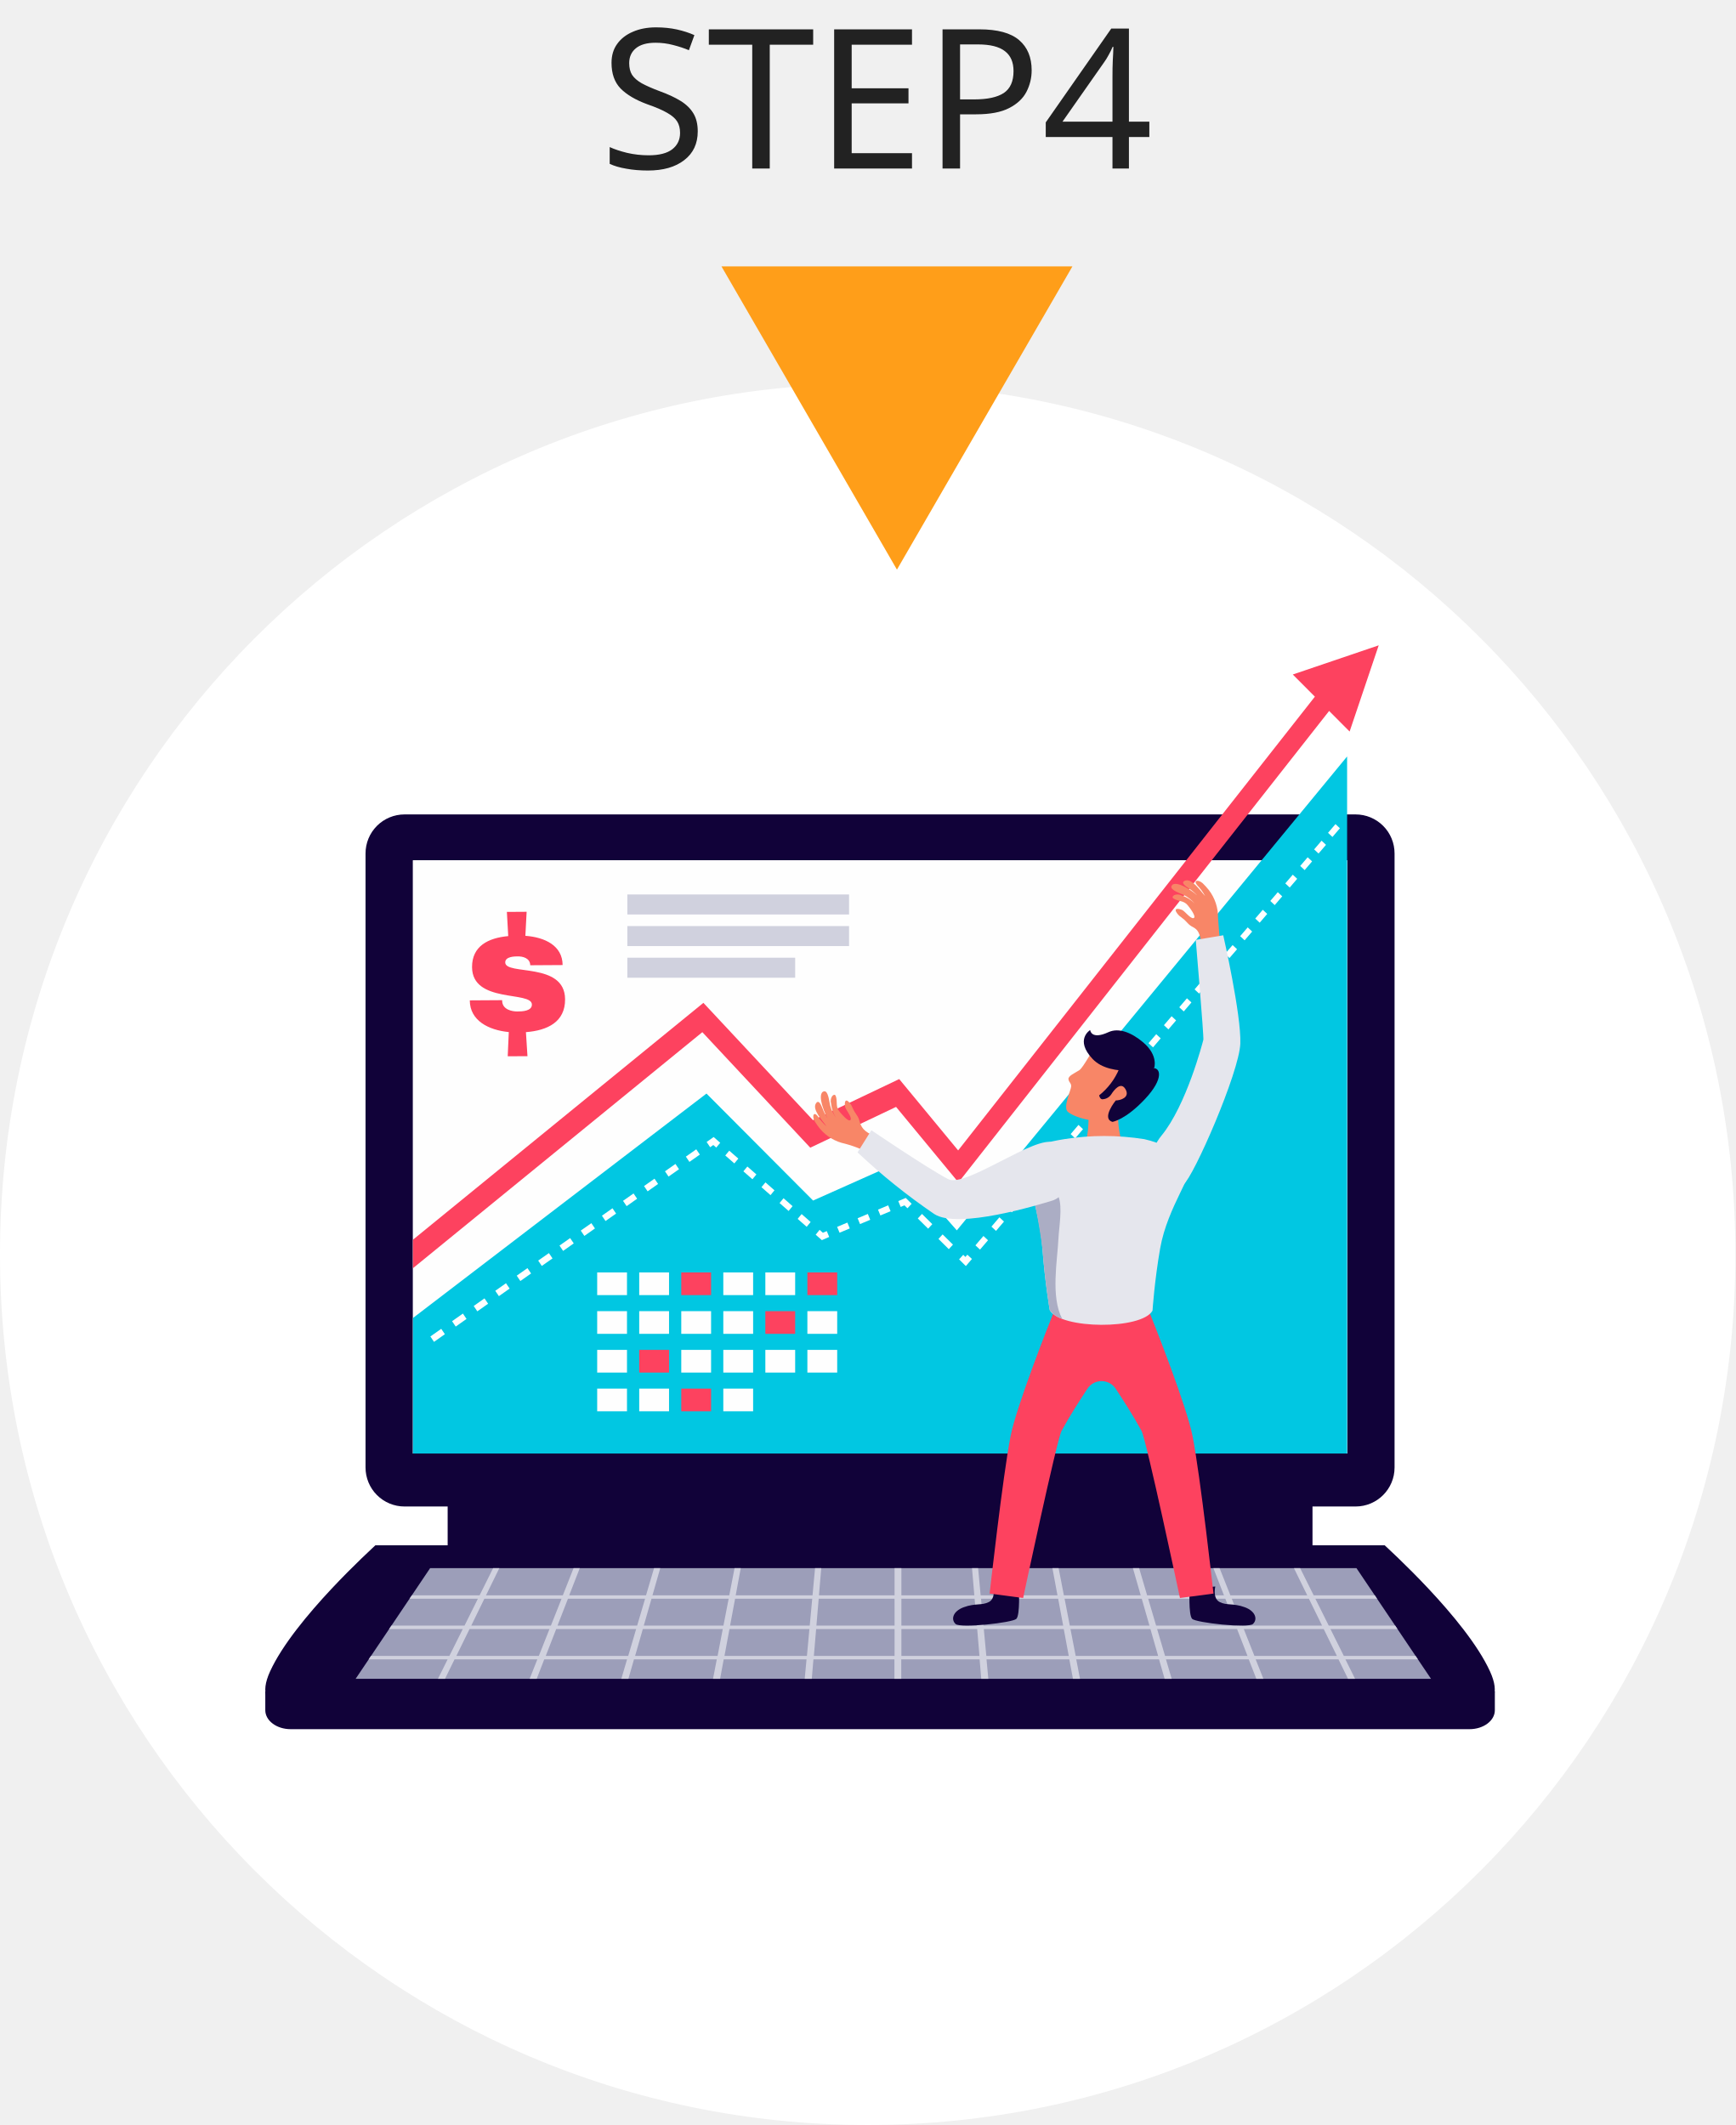
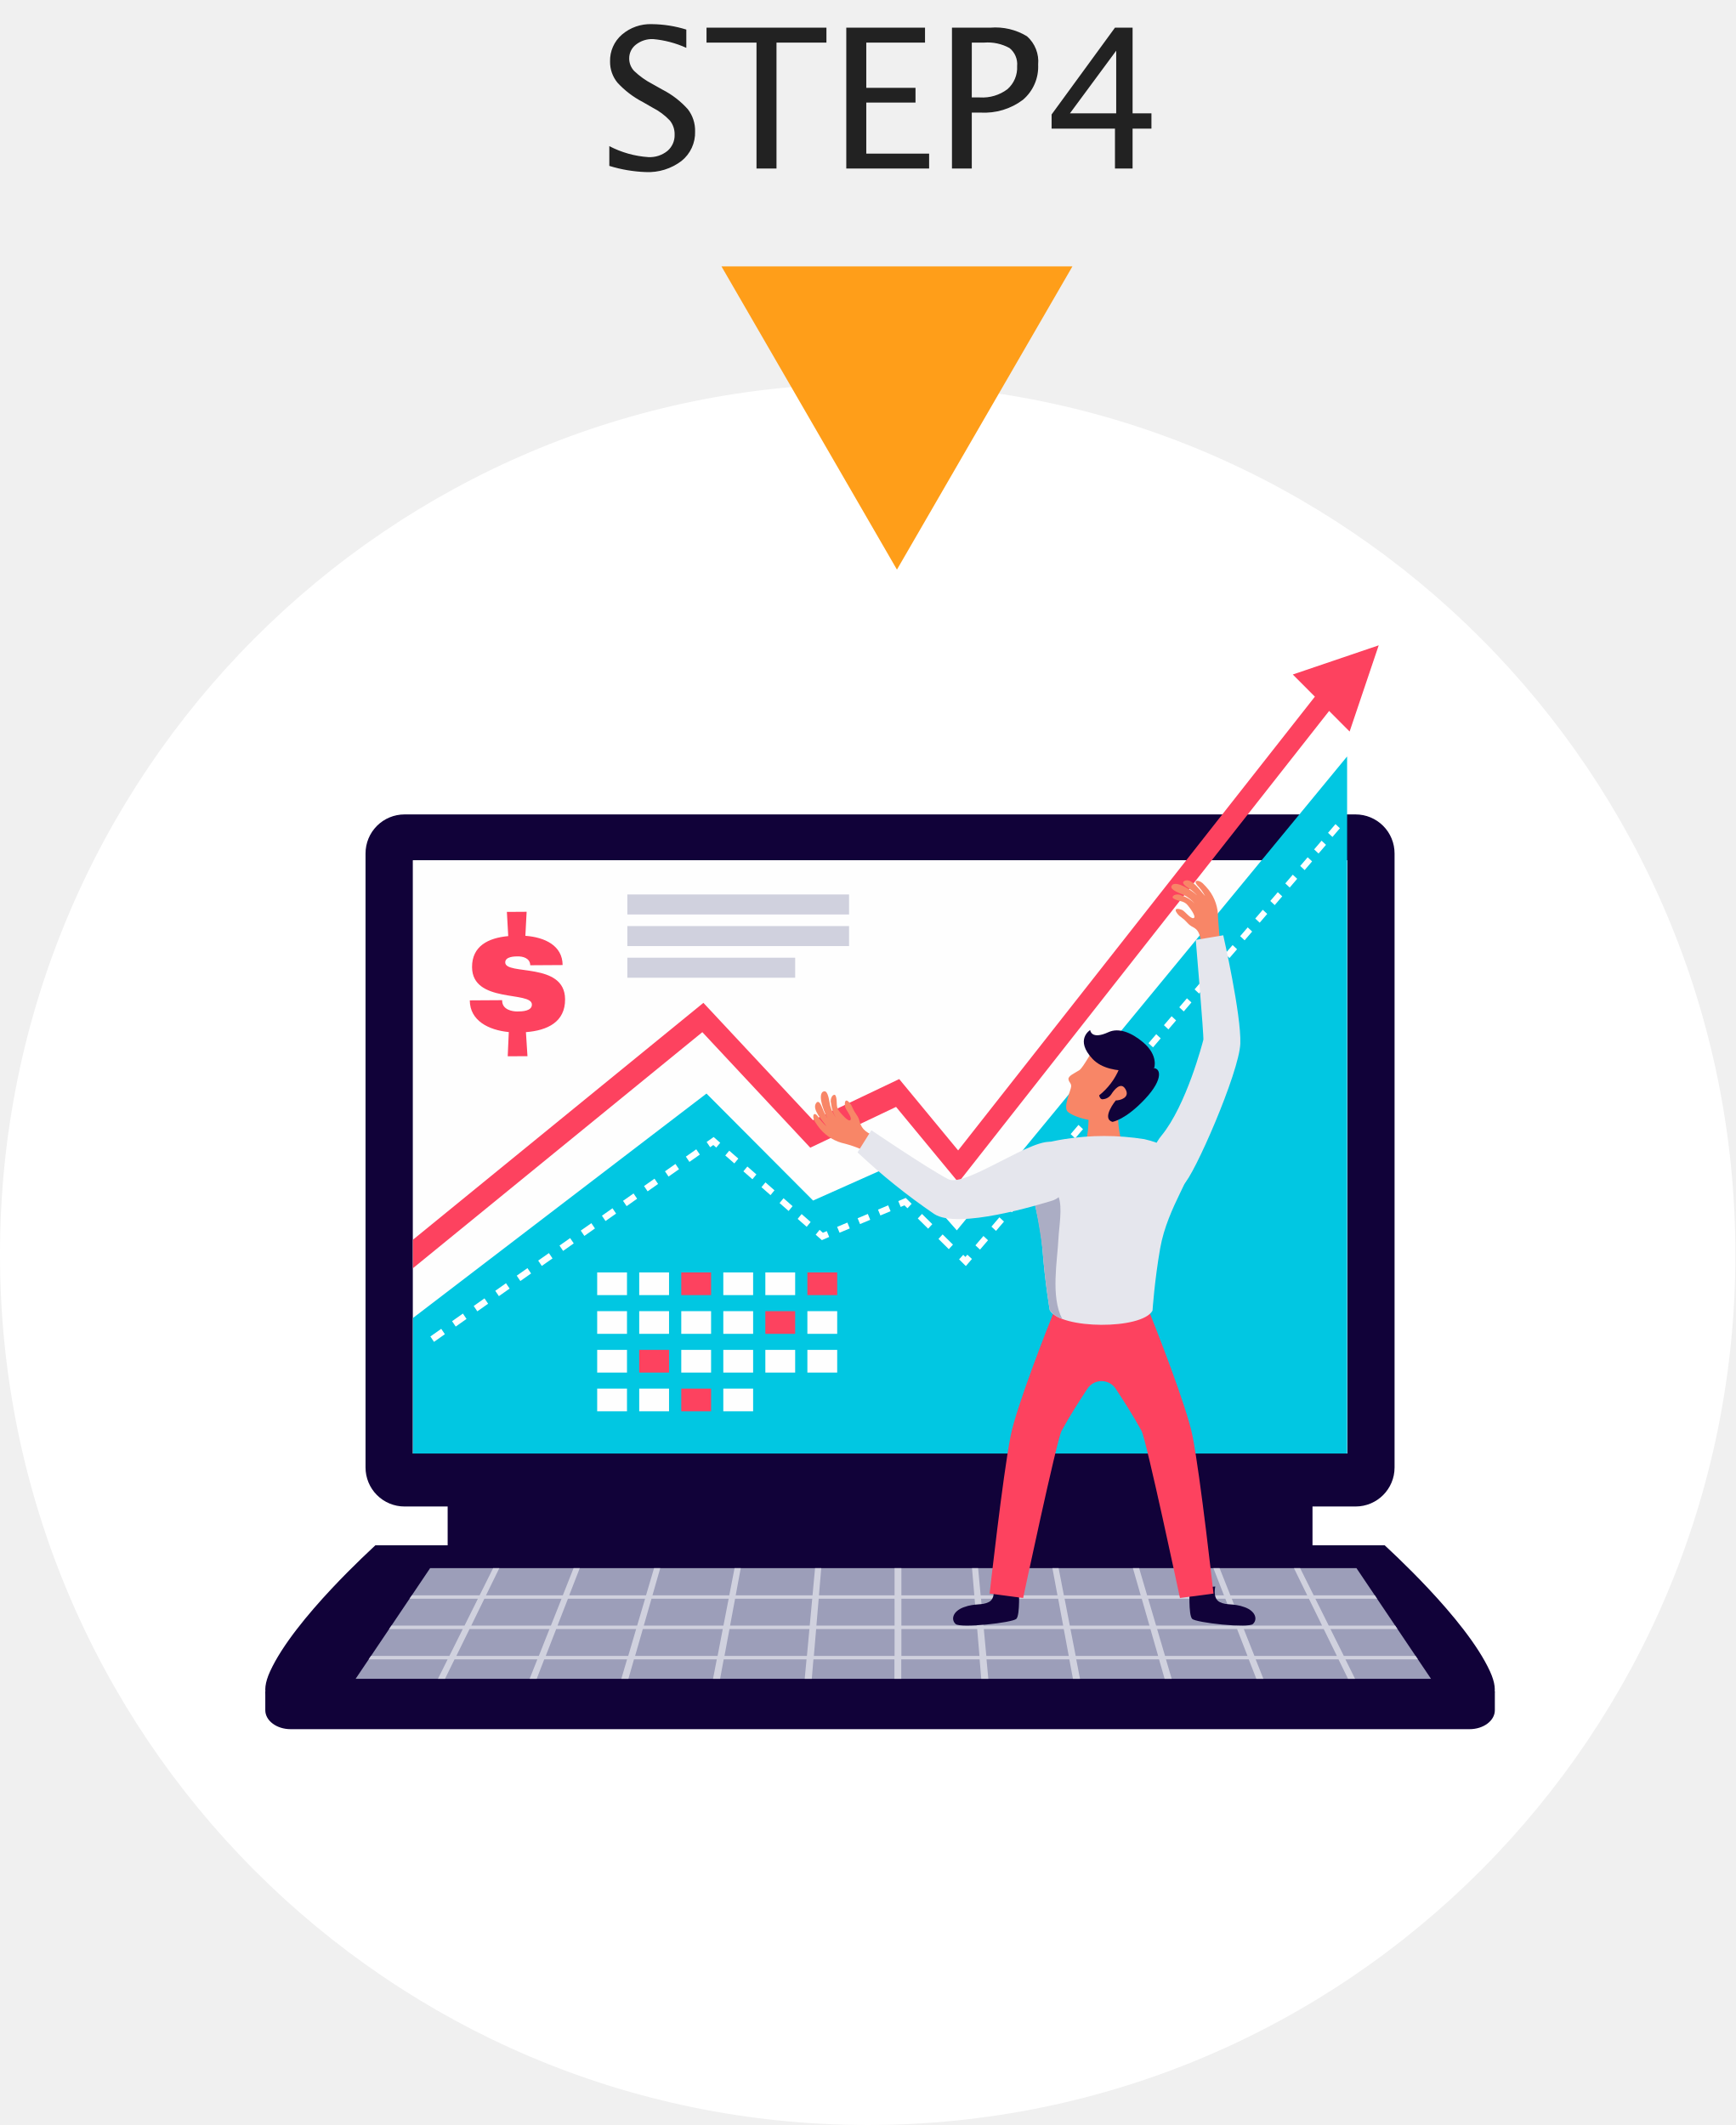
<svg xmlns="http://www.w3.org/2000/svg" width="178" height="218" viewBox="0 0 178 218">
  <defs>
    <clipPath id="a">
      <rect width="57.959" height="32.083" transform="translate(301.521 7000.497)" fill="none" />
    </clipPath>
  </defs>
  <g transform="translate(-240 -7000.497)">
    <path d="M329,7039.866c49.153,0,89,39.988,89,89.315s-39.847,89.315-89,89.315-89-39.989-89-89.315,39.847-89.315,89-89.315" fill="#fff" />
    <g style="isolation:isolate">
      <g clip-path="url(#a)">
        <g style="isolation:isolate">
          <g clip-path="url(#a)">
-             <text transform="translate(301.521 7017.788)" fill="#222" font-size="20" font-family="LucidaGrande, Lucida Grande">
-               <tspan x="0" y="0">STEP4</tspan>
-             </text>
+             <path d="M4.7.361A14.408,14.408,0,0,1,.977-.273V-2.3A10.1,10.1,0,0,0,4.99-1.172a2.882,2.882,0,0,0,1.948-.635,2.1,2.1,0,0,0,.737-1.67,2.22,2.22,0,0,0-.483-1.445A6.412,6.412,0,0,0,5.41-6.25l-1-.576a9.387,9.387,0,0,1-2.6-1.987,3.346,3.346,0,0,1-.757-2.173,3.519,3.519,0,0,1,1.211-2.749,4.465,4.465,0,0,1,3.086-1.079,12.275,12.275,0,0,1,3.525.557v1.875a10.527,10.527,0,0,0-3.408-.9,2.688,2.688,0,0,0-1.758.566,1.766,1.766,0,0,0-.693,1.426,1.843,1.843,0,0,0,.508,1.279A8.07,8.07,0,0,0,5.381-8.682L6.416-8.1A9,9,0,0,1,9.033-6.084a3.578,3.578,0,0,1,.742,2.275A3.722,3.722,0,0,1,8.384-.781,5.627,5.627,0,0,1,4.7.361ZM16.074,0V-12.92H10.947v-1.533h12.3v1.533H18.125V0Zm9.209,0V-14.453h8.076v1.533H27.334v4.639h5.049v1.514H27.334v5.234h6.445V0Zm10.84,0V-14.453h3.936a6.226,6.226,0,0,1,3.76.884,3.447,3.447,0,0,1,1.143,2.905A4.459,4.459,0,0,1,43.4-7.051a6.555,6.555,0,0,1-4.336,1.309h-.908V0Zm2.031-7.295h.83a4.257,4.257,0,0,0,2.822-.84,2.933,2.933,0,0,0,1-2.373,2.121,2.121,0,0,0-.781-1.855,4.628,4.628,0,0,0-2.607-.557h-1.26ZM52.842,0V-4.092h-6.5V-5.547l6.5-8.906h1.807v8.789h1.934v1.572H54.648V0ZM48.223-5.664h4.746V-12.09Z" transform="translate(301.521 7017.788)" fill="#222" />
          </g>
        </g>
      </g>
    </g>
    <rect width="88.708" height="13.07" transform="translate(285.916 7146.106)" fill="#110239" />
    <path d="M281.493,7084.047h97.553a4,4,0,0,1,3.995,4.009v62.982a4,4,0,0,1-3.995,4.008H281.493a4,4,0,0,1-4-4.008v-62.982a4,4,0,0,1,4-4.009" fill="#110239" />
    <rect width="95.824" height="60.858" transform="translate(282.358 7088.751)" fill="#fefefe" />
    <path d="M267.211,7174v1.945c0,1.074,1.164,1.945,2.6,1.945H390.727c1.437,0,2.6-.87,2.6-1.945v-1.941Z" fill="#110239" />
    <path d="M330.27,7159.025H278.506c-.176.188-8.313,7.5-10.8,12.928-1.062,2.321-.368,3.543,1.611,3.543h121.9c1.977,0,2.672-1.222,1.61-3.543-2.485-5.43-10.624-12.74-10.8-12.928Z" fill="#110239" />
    <path d="M386.778,7172.722h-110.3l7.643-11.355h95.01Z" fill="#9c9eb9" />
    <path d="M385.436,7170.73l-.238-.355h-7.361l-1.37-2.754h6.876l-.238-.355H376.29l-1.371-2.755h6.331l-.238-.354h-6.269l-1.388-2.788h-.636l1.366,2.788H366.2l-1.106-2.788h-.636l1.084,2.788h-7.88l-.823-2.788h-.636l.8,2.788h-7.88l-.541-2.788h-.636l.519,2.788h-7.88l-.259-2.788H339.7l.237,2.788h-7.481v-2.788h-.7v2.788H324l.237-2.788H323.6l-.259,2.788h-7.88l.519-2.788h-.636l-.541,2.788h-7.88l.8-2.788h-.636l-.823,2.788h-7.88l1.083-2.788h-.636l-1.1,2.788h-7.88l1.366-2.788h-.636l-1.388,2.788h-6.949l-.24.354h7.012l-1.37,2.755h-7.5l-.24.355h7.558l-1.37,2.754h-8.042l-.24.355h8.1l-.991,1.994h.724l.976-1.994h8.494l-.79,1.994h.724l.774-1.994h8.494l-.587,1.994h.725l.572-1.994h8.494l-.385,1.994h.725l.37-1.994h8.494l-.184,1.994h.724l.169-1.994h8.308v1.994h.7v-1.994h8.037l.169,1.994h.724l-.184-1.994h8.494l.37,1.994h.724l-.385-1.994h8.494l.572,1.994h.724l-.588-1.994h8.494l.775,1.994h.724l-.79-1.994h8.494l.976,1.994h.724L378,7170.73Zm-87.181-6.222h7.912l-.813,2.754h-8.17Zm-8.574,0H297.6l-1.092,2.754h-8.17Zm5.589,5.866h-8.461l1.35-2.755h8.2Zm9.168,0h-8.459l1.07-2.755h8.2Zm9.166,0h-8.461l.791-2.755h8.2Zm.6-3.111h-8.171l.791-2.754h7.914Zm8.563,3.111h-8.458l.513-2.755h8.2Zm.289-3.111h-8.171l.513-2.754h7.912Zm8.7,3.111h-8.277l.233-2.755h8.046Zm0-3.111H323.74l.234-2.754h7.781Zm.7-2.754h7.51l.234,2.754h-7.745Zm0,5.866v-2.755h7.775l.233,2.755Zm41.8-5.866,1.35,2.754h-8.17l-1.092-2.754Zm-8.573,0,1.07,2.754h-8.17l-.813-2.754Zm-25.059,0h7.912l.513,2.754h-8.17Zm.543,5.866-.256-2.755h8.2l.512,2.755Zm8.029-5.866h7.914l.791,2.754H349.73Zm1.137,5.866-.534-2.755H358l.791,2.755Zm9.166,0-.812-2.755h8.2l1.07,2.755Zm9.168,0-1.092-2.755h8.2l1.35,2.755Z" fill="#d0d1de" />
    <path d="M330.269,7175.5h-5.356a1.106,1.106,0,0,0,.267.744.573.573,0,0,0,.406.151h9.368a.575.575,0,0,0,.406-.151,1.106,1.106,0,0,0,.267-.744Z" fill="#110239" />
    <rect width="95.816" height="60.853" transform="translate(282.358 7088.756)" fill="#fefefe" />
    <path d="M332.044,7119.8l-8.646,3.859-10.934-10.975-30.106,23.023v13.9h95.816V7078.1l-40.032,48.618Z" fill="#01c7e2" />
    <rect width="3.058" height="2.326" transform="translate(301.253 7131.034)" fill="#fefefe" />
    <rect width="3.058" height="2.326" transform="translate(305.565 7131.034)" fill="#fefefe" />
    <rect width="3.058" height="2.326" transform="translate(309.878 7131.034)" fill="#fd425f" />
    <rect width="3.058" height="2.326" transform="translate(314.19 7131.034)" fill="#fefefe" />
    <rect width="3.058" height="2.326" transform="translate(318.502 7131.034)" fill="#fefefe" />
    <rect width="3.058" height="2.326" transform="translate(322.814 7131.034)" fill="#fd425f" />
    <rect width="3.058" height="2.326" transform="translate(301.253 7135.007)" fill="#fefefe" />
    <rect width="3.058" height="2.326" transform="translate(305.565 7135.007)" fill="#fefefe" />
    <rect width="3.058" height="2.326" transform="translate(309.878 7135.007)" fill="#fefefe" />
    <rect width="3.058" height="2.326" transform="translate(314.19 7135.007)" fill="#fefefe" />
    <rect width="3.058" height="2.326" transform="translate(318.502 7135.007)" fill="#fd425f" />
    <rect width="3.058" height="2.326" transform="translate(322.814 7135.007)" fill="#fefefe" />
    <rect width="3.058" height="2.327" transform="translate(301.253 7138.979)" fill="#fefefe" />
    <rect width="3.058" height="2.327" transform="translate(305.565 7138.979)" fill="#fd425f" />
    <rect width="3.058" height="2.327" transform="translate(309.878 7138.979)" fill="#fefefe" />
    <rect width="3.058" height="2.327" transform="translate(314.19 7138.979)" fill="#fefefe" />
    <rect width="3.058" height="2.327" transform="translate(318.502 7138.979)" fill="#fefefe" />
    <rect width="3.058" height="2.327" transform="translate(322.814 7138.979)" fill="#fefefe" />
    <rect width="3.058" height="2.327" transform="translate(301.253 7142.952)" fill="#fefefe" />
    <rect width="3.058" height="2.327" transform="translate(305.565 7142.952)" fill="#fefefe" />
    <rect width="3.058" height="2.327" transform="translate(309.878 7142.952)" fill="#fd425f" />
    <rect width="3.058" height="2.327" transform="translate(314.19 7142.952)" fill="#fefefe" />
    <path d="M333.08,7124.451l-.307-.3-.389.163-.246-.6.763-.323.607.6Z" fill="#fff" />
    <path d="M326.113,7126.959l-.247-.6,1.05-.44.246.6Zm2.1-.886-.245-.6,1.046-.439.247.6Zm2.09-.884-.245-.6,1.043-.438.245.6Z" fill="#fff" />
    <path d="M324.3,7127.721l-.634-.557.4-.5.338.3.4-.171.246.6Z" fill="#fff" />
    <path d="M322.743,7126.352l-.927-.811.406-.495.926.812Zm-1.855-1.624-.927-.812.406-.494.927.812Zm-1.856-1.625-.927-.813.407-.495.926.814Zm-1.856-1.629-.927-.813.409-.493.927.813Zm-1.855-1.625-.929-.814.409-.491.929.812Z" fill="#fff" />
    <path d="M313.465,7118.224l-.3-.262-.322.226-.364-.539.721-.506.673.591Z" fill="#fff" />
    <path d="M284.517,7138.156l-.373-.552,1.114-.785.373.551Zm2.225-1.569-.372-.551,1.11-.783.372.551Zm2.218-1.564-.372-.548,1.107-.78.372.549Zm2.212-1.557-.372-.548,1.1-.776.372.548Zm2.2-1.553-.37-.547,1.1-.774.372.548Zm2.2-1.547-.37-.547,1.1-.769.37.545Zm2.187-1.541-.37-.547,1.091-.768.369.544Zm2.179-1.537-.369-.545,1.087-.764.369.543Zm2.171-1.53-.369-.544,1.083-.763.369.544Zm2.164-1.525-.369-.543,1.079-.758.369.54Zm2.154-1.519-.368-.541,1.074-.757.368.541Zm2.146-1.515-.365-.54,1.072-.754.366.54Zm2.142-1.505-.366-.54,1.066-.751.368.539Z" fill="#fff" />
    <path d="M340.52,7128.691l-.47-.438.821-.959.47.438Zm1.641-1.919-.469-.438.818-.956.469.438Zm1.636-1.912-.469-.437.816-.954.468.438Zm1.63-1.906-.467-.437.813-.95.467.438Zm1.625-1.9-.467-.437.81-.944.466.434Zm1.618-1.893-.466-.436.808-.943.466.435Zm1.612-1.885-.464-.435.8-.94.466.435Zm1.607-1.879-.464-.434.8-.936.464.431Zm1.6-1.872-.463-.432.8-.936.463.432Zm1.6-1.867-.463-.431.8-.93.463.43Zm1.591-1.858-.462-.432.794-.928.46.431Zm1.585-1.854-.462-.43.791-.924.46.429Zm1.58-1.847-.46-.43.787-.919.46.428Zm1.573-1.84-.459-.43.786-.917.459.427Zm1.57-1.834-.459-.429.783-.914.458.427Zm1.563-1.827-.458-.428.779-.911.458.428Zm1.558-1.821-.458-.427.778-.9.456.427Zm1.552-1.815-.456-.427.773-.9.456.427Zm1.547-1.807-.456-.425.772-.9.455.425Zm1.542-1.806-.455-.424.769-.9.455.425Zm1.536-1.8-.453-.425.767-.894.453.422Zm1.532-1.791-.454-.424.764-.892.454.423Zm1.426-1.7-.453-.422.764-.893.453.424Zm1.426-1.7-.453-.423.764-.893.453.424Z" fill="#fff" />
    <path d="M339.068,7130.38l-.694-.687.426-.466.222.219.2-.231.471.438Z" fill="#fff" />
    <path d="M337.319,7128.646l-1.06-1.049.426-.465,1.06,1.048Zm-2.119-2.1-1.061-1.049.428-.465,1.06,1.048Z" fill="#fff" />
    <path d="M375.628,7071l-37.351,47.516-6.044-7.319-8.846,4.214-11.239-12.034-29.791,24.3v2.923l29.682-24.215,11.07,11.852,8.8-4.185,6.4,7.748,38.762-49.311a15.864,15.864,0,0,1-1.443-1.49" fill="#fd425f" />
    <path d="M381.415,7066.7l-8.813,2.993,5.829,5.851Z" fill="#fd425f" />
    <path d="M293.888,7096.5c1.991.148,3.808,1,3.82,3l-3.319.021c-.022-.756-.794-.913-1.279-.91-.3,0-1.291.006-1.288.619.008,1.368,6.117-.091,6.139,3.779.014,2.323-1.792,3.2-4.016,3.374l.158,2.466-2.026.011.11-2.485c-2.063-.2-3.989-1.163-4-3.251l3.319-.021v.072c.023.918,1.047,1.091,1.567,1.088.5,0,1.488-.045,1.484-.71-.008-1.423-6.117-.09-6.139-3.834-.012-2.159,1.651-3,3.712-3.19l-.139-2.481,2.026-.013Z" fill="#fd425f" />
    <path d="M344.506,7163.458s.138,2.709-.255,3.111-5.735.986-6.234.53-.294-1.305.831-1.718c1.205-.442,1.836-.154,2.582-.536s.447-1.59.447-1.59Z" fill="#110239" />
    <path d="M362.024,7163.458s-.139,2.709.253,3.111,5.735.986,6.234.53.294-1.305-.829-1.718c-1.207-.442-1.837-.154-2.583-.536s-.447-1.59-.447-1.59Z" fill="#110239" />
    <path d="M362.316,7147.8c-.583-2.947-3.712-11-4.873-13.789-.466-.158-.976-.314-1.494-.465.135-.628.226-1.17.327-1.643-.908.242-1.874.359-2.85.668-.132.042-.281.087-.434.133-.155-.046-.3-.091-.436-.133-.976-.309-1.941-.426-2.849-.668.1.473.191,1.014.327,1.643-.518.15-1.028.307-1.5.465-1.159,2.792-4.29,10.839-4.873,13.789-.806,4.081-2.154,16.178-2.154,16.178l3.437.454s3.452-16.252,3.945-17.151c.885-1.616,1.813-3.045,2.641-4.31a1.74,1.74,0,0,1,2.914,0c.827,1.265,1.755,2.694,2.641,4.31.493.9,3.945,17.151,3.945,17.151l3.437-.454s-1.344-12.1-2.151-16.178" fill="#fd425f" />
    <path d="M363.264,7097.51c-.2-1.4-.411-1.617-.88-1.894a1.807,1.807,0,0,1-.59-.443,3.8,3.8,0,0,0-.628-.574,1.528,1.528,0,0,1-.56-.626c-.109-.336.331-.244.614-.14.309.111.888.963,1.215.846s-.441-1.113-.6-1.3c-.369-.461-.806-.4-1.3-.612-.286-.124-.379-.268-.069-.454a.928.928,0,0,1,.757.055,3.188,3.188,0,0,1,1.32.822,3.724,3.724,0,0,0-1.151-.895c-.248-.127-1.4-.482-1.232-.89.33-.82,2.564.726,2.808,1.158a4.363,4.363,0,0,0-1.1-.974c-.237-.171-.813-.545-.33-.742.715-.289,1.58,1.043,2.071,1.569a5.145,5.145,0,0,0-.832-1.126c-.394-.482.1-.6.584-.183a7.08,7.08,0,0,1,.628.693,4.567,4.567,0,0,1,.946,2.85c.05.435.061,1.136.2,2.4.091.724-1.268.351-1.871.467" fill="#f88667" />
    <path d="M329.813,7117.08c-1.32-.5-1.483-1.027-1.65-1.547a1.811,1.811,0,0,0-.306-.673,3.865,3.865,0,0,1-.425-.737,1.524,1.524,0,0,0-.489-.683c-.3-.179-.308.272-.268.573.044.326.749,1.077.565,1.372s-.987-.67-1.144-.866c-.37-.461-.217-.875-.319-1.4-.06-.308-.181-.431-.426-.167a.933.933,0,0,0-.109.753,3.225,3.225,0,0,0,.519,1.471,3.743,3.743,0,0,1-.625-1.322c-.071-.267-.17-1.472-.6-1.4-.869.146.157,2.668.527,3a4.405,4.405,0,0,1-.715-1.288c-.114-.268-.357-.916-.651-.481-.433.639.678,1.771,1.084,2.366a5.173,5.173,0,0,1-.918-1.058c-.384-.489-.609-.036-.3.533a6.947,6.947,0,0,0,.541.764,4.552,4.552,0,0,0,2.572,1.537,10.937,10.937,0,0,1,2.2.834c.645.322.694-1.014.937-1.582" fill="#f88667" />
    <path d="M354.685,7114.457a8.17,8.17,0,0,1-2.251.108,3.234,3.234,0,0,1-.789-.169c.033.941.033,3.122-.626,4.014,0,0,.234,1.054,2.148,1.082s2.15-1.082,2.15-1.082a9.812,9.812,0,0,1-.632-3.953" fill="#f88667" />
    <path d="M362.048,7119.77a10.4,10.4,0,0,0-4.672-2.409,26.252,26.252,0,0,0-8.22,0c-1.676.267-3.343.692-3.865,1.36-.654.838,1.3,5.533,1.627,9.842.27,3.573.754,6.333.754,6.333,1.075,1.979,9.47,2.034,10.543.053,0,0,.2-3.053.784-6.387.76-4.337,3.711-7.946,3.049-8.793" fill="#e5e6ed" />
    <path d="M348.564,7127.574c.053-1.158.436-3.236.01-4.3-.609-1.52-1.983-2.089-3.255-2.784a63.212,63.212,0,0,1,1.6,8.075c.27,3.574.754,6.334.754,6.334a2.378,2.378,0,0,0,1.272.891c-1.192-2.294-.487-5.957-.381-8.218" fill="#abadc4" />
    <path d="M357.264,7109.226s-3.967-2.341-4.569-1.765-1.542,2.535-2,2.832-1.168.583-1.1.936.294.375.275.731-.823,2.051-.384,2.553,3.322,1.605,5.054.45,4.677-4.687,2.724-5.737" fill="#f88667" />
    <path d="M358.138,7110.09l-3.341.054a6.855,6.855,0,0,1-2.055,2.723s.08.494.437.392a1.112,1.112,0,0,0,.817-.516c.24-.377.961-1.356,1.45-.5s-.557,1.153-1,1.145c0,0-1.521,1.852-.338,2.2,0,0,1.32-.2,3.33-2.338s1.6-3.332.7-3.16" fill="#110239" />
    <path d="M351.819,7106.166s-1.625.989.256,2.974,6.307.937,6.307.937.471-1.292-1.129-2.648c-1.2-1.013-2.507-1.53-3.561-1.043-1.791.828-1.873-.219-1.873-.219" fill="#110239" />
    <path d="M329.377,7116.446l-1.42,2.27a64.383,64.383,0,0,0,7.856,6.317c2.444,1.627,10.821-.977,12.115-1.366,1.848-.555,3.238-4.482.154-5.942-1.806-.853-9.055,4.674-10.831,3.736-2.225-1.174-7.874-5.015-7.874-5.015" fill="#e5e6ed" />
    <path d="M362.65,7096.919l2.819-.473s1.862,8.171,1.751,11.114-4.773,13.635-5.837,14.47c-1.279,1-4.823-1.9-2.254-5.025s4.234-9.578,4.3-9.841-.779-10.245-.779-10.245" fill="#e5e6ed" />
    <rect width="22.743" height="2.053" transform="translate(304.347 7092.259)" fill="#d0d1de" />
    <rect width="22.743" height="2.052" transform="translate(304.347 7095.502)" fill="#d0d1de" />
    <rect width="17.213" height="2.053" transform="translate(304.347 7098.747)" fill="#d0d1de" />
    <path d="M332,7058.933l-18-31.11h36Z" fill="#ff9e19" />
  </g>
</svg>
